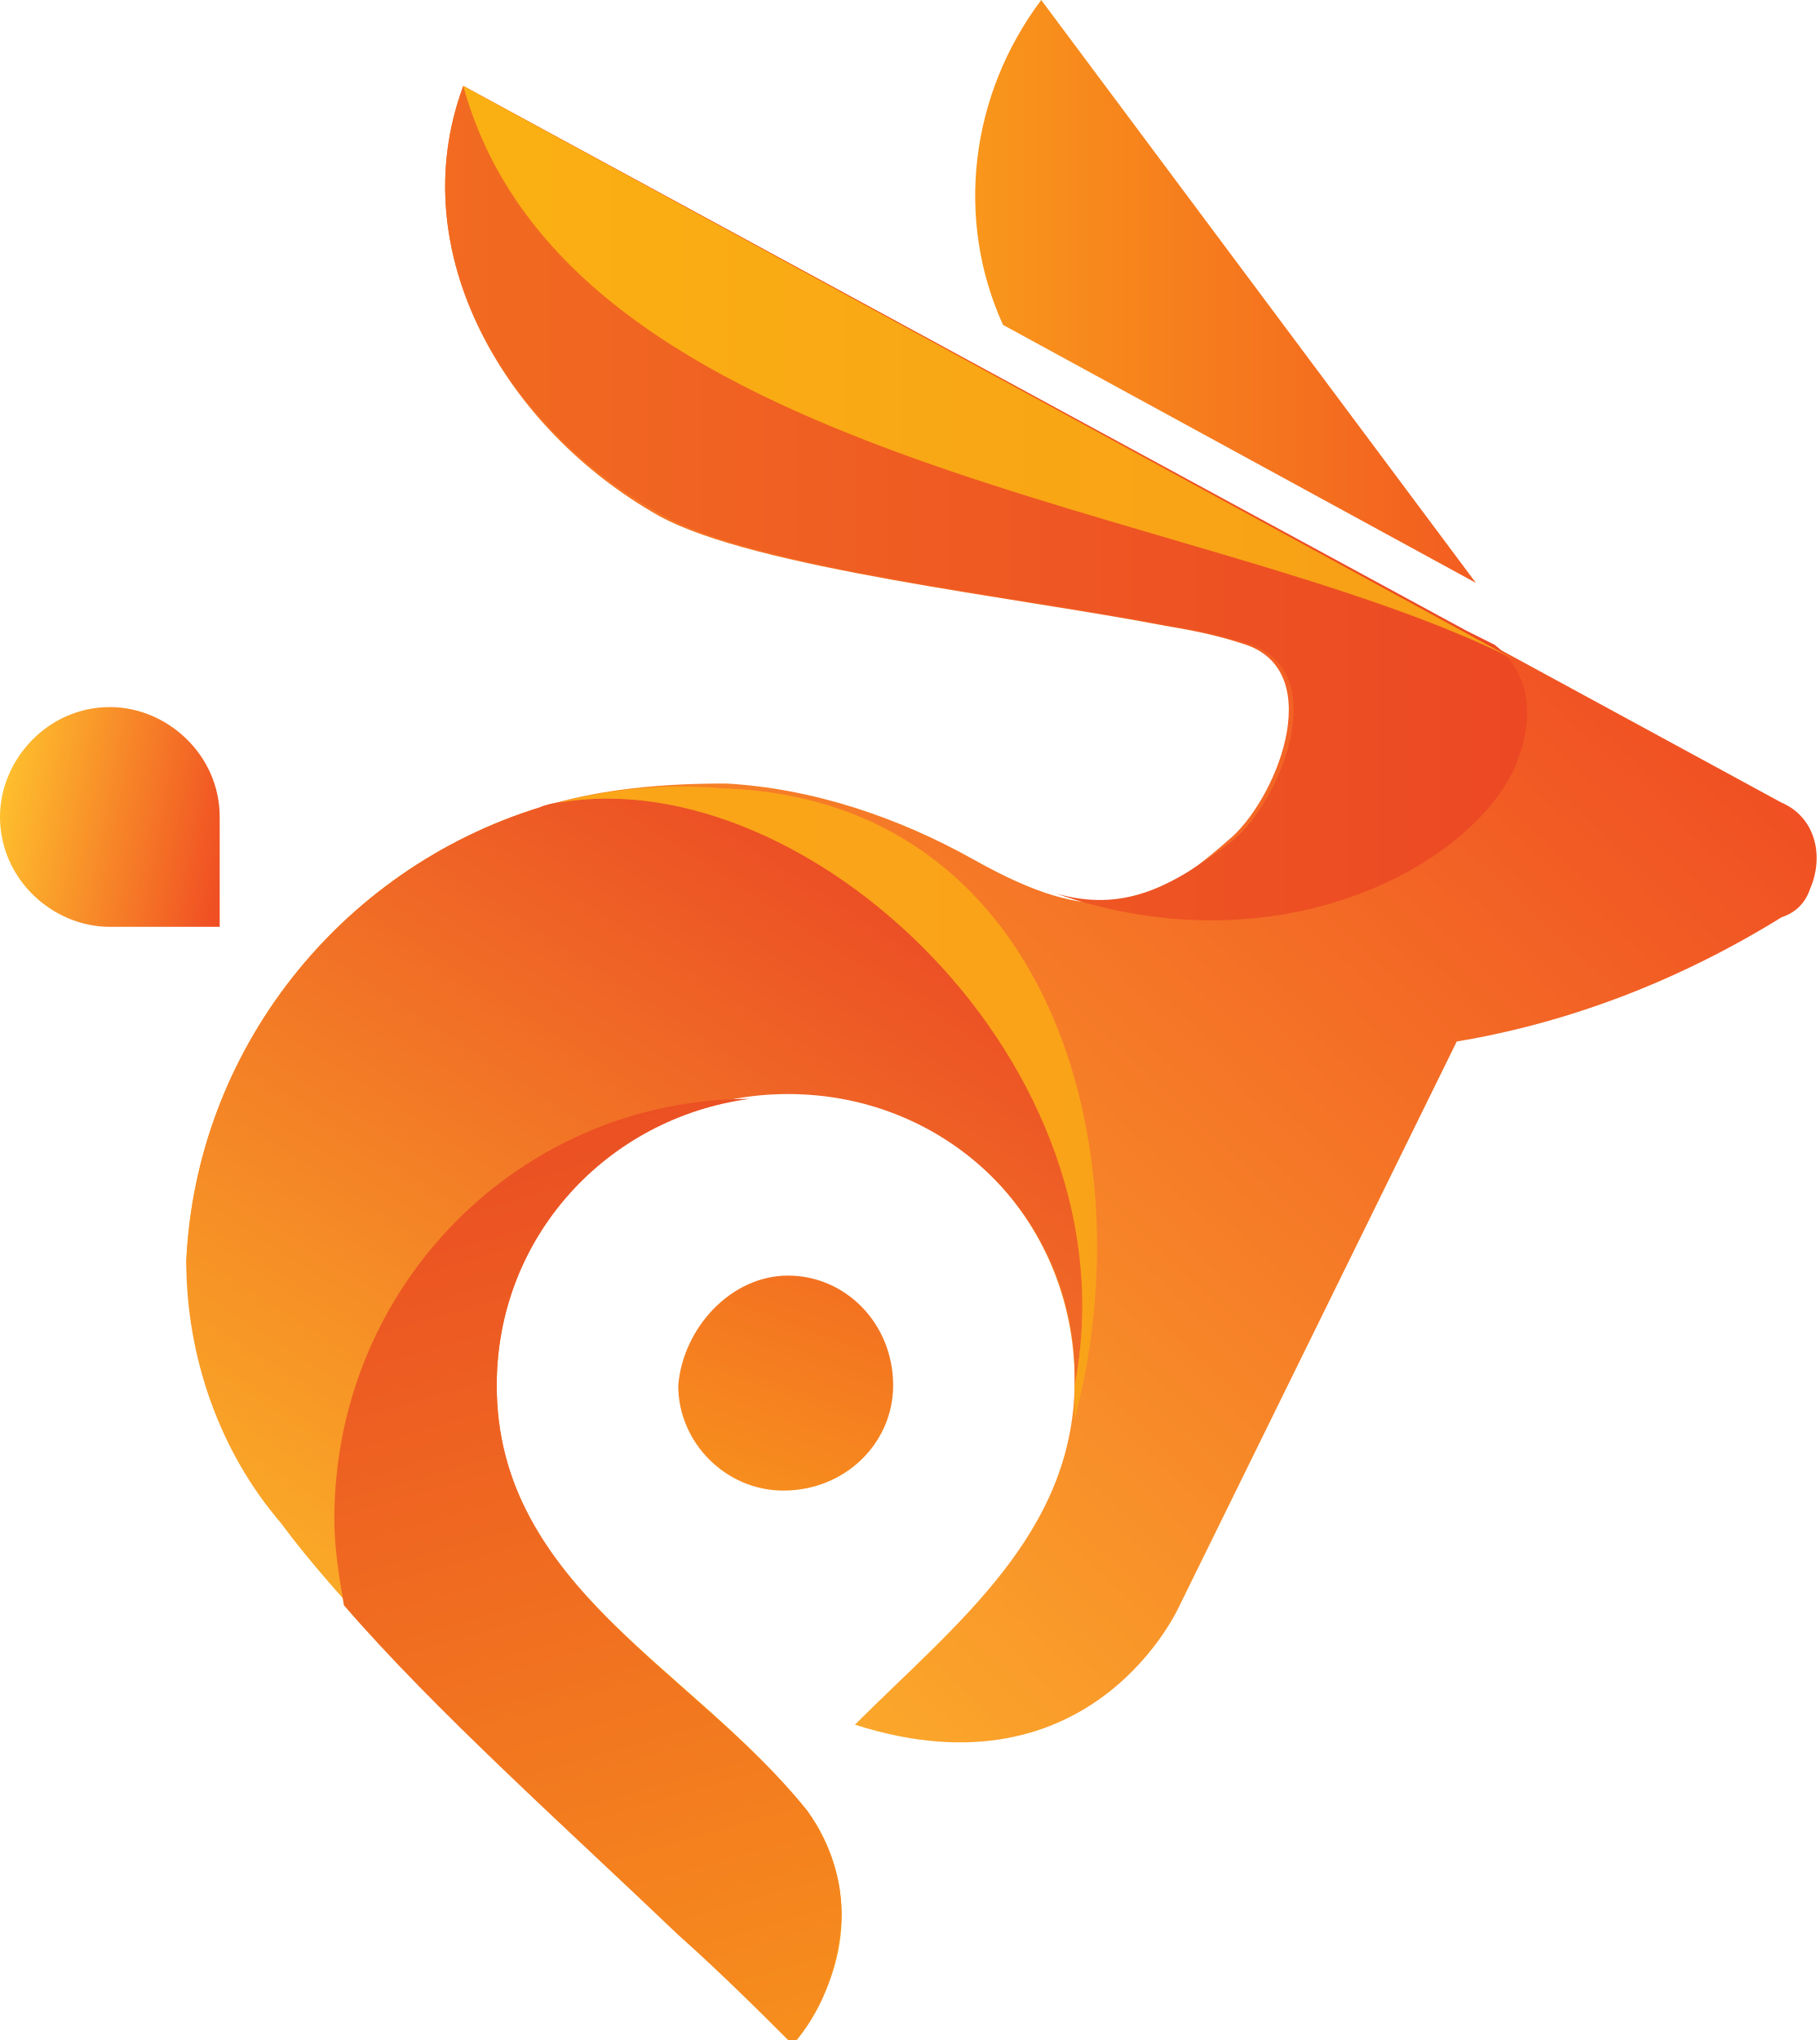
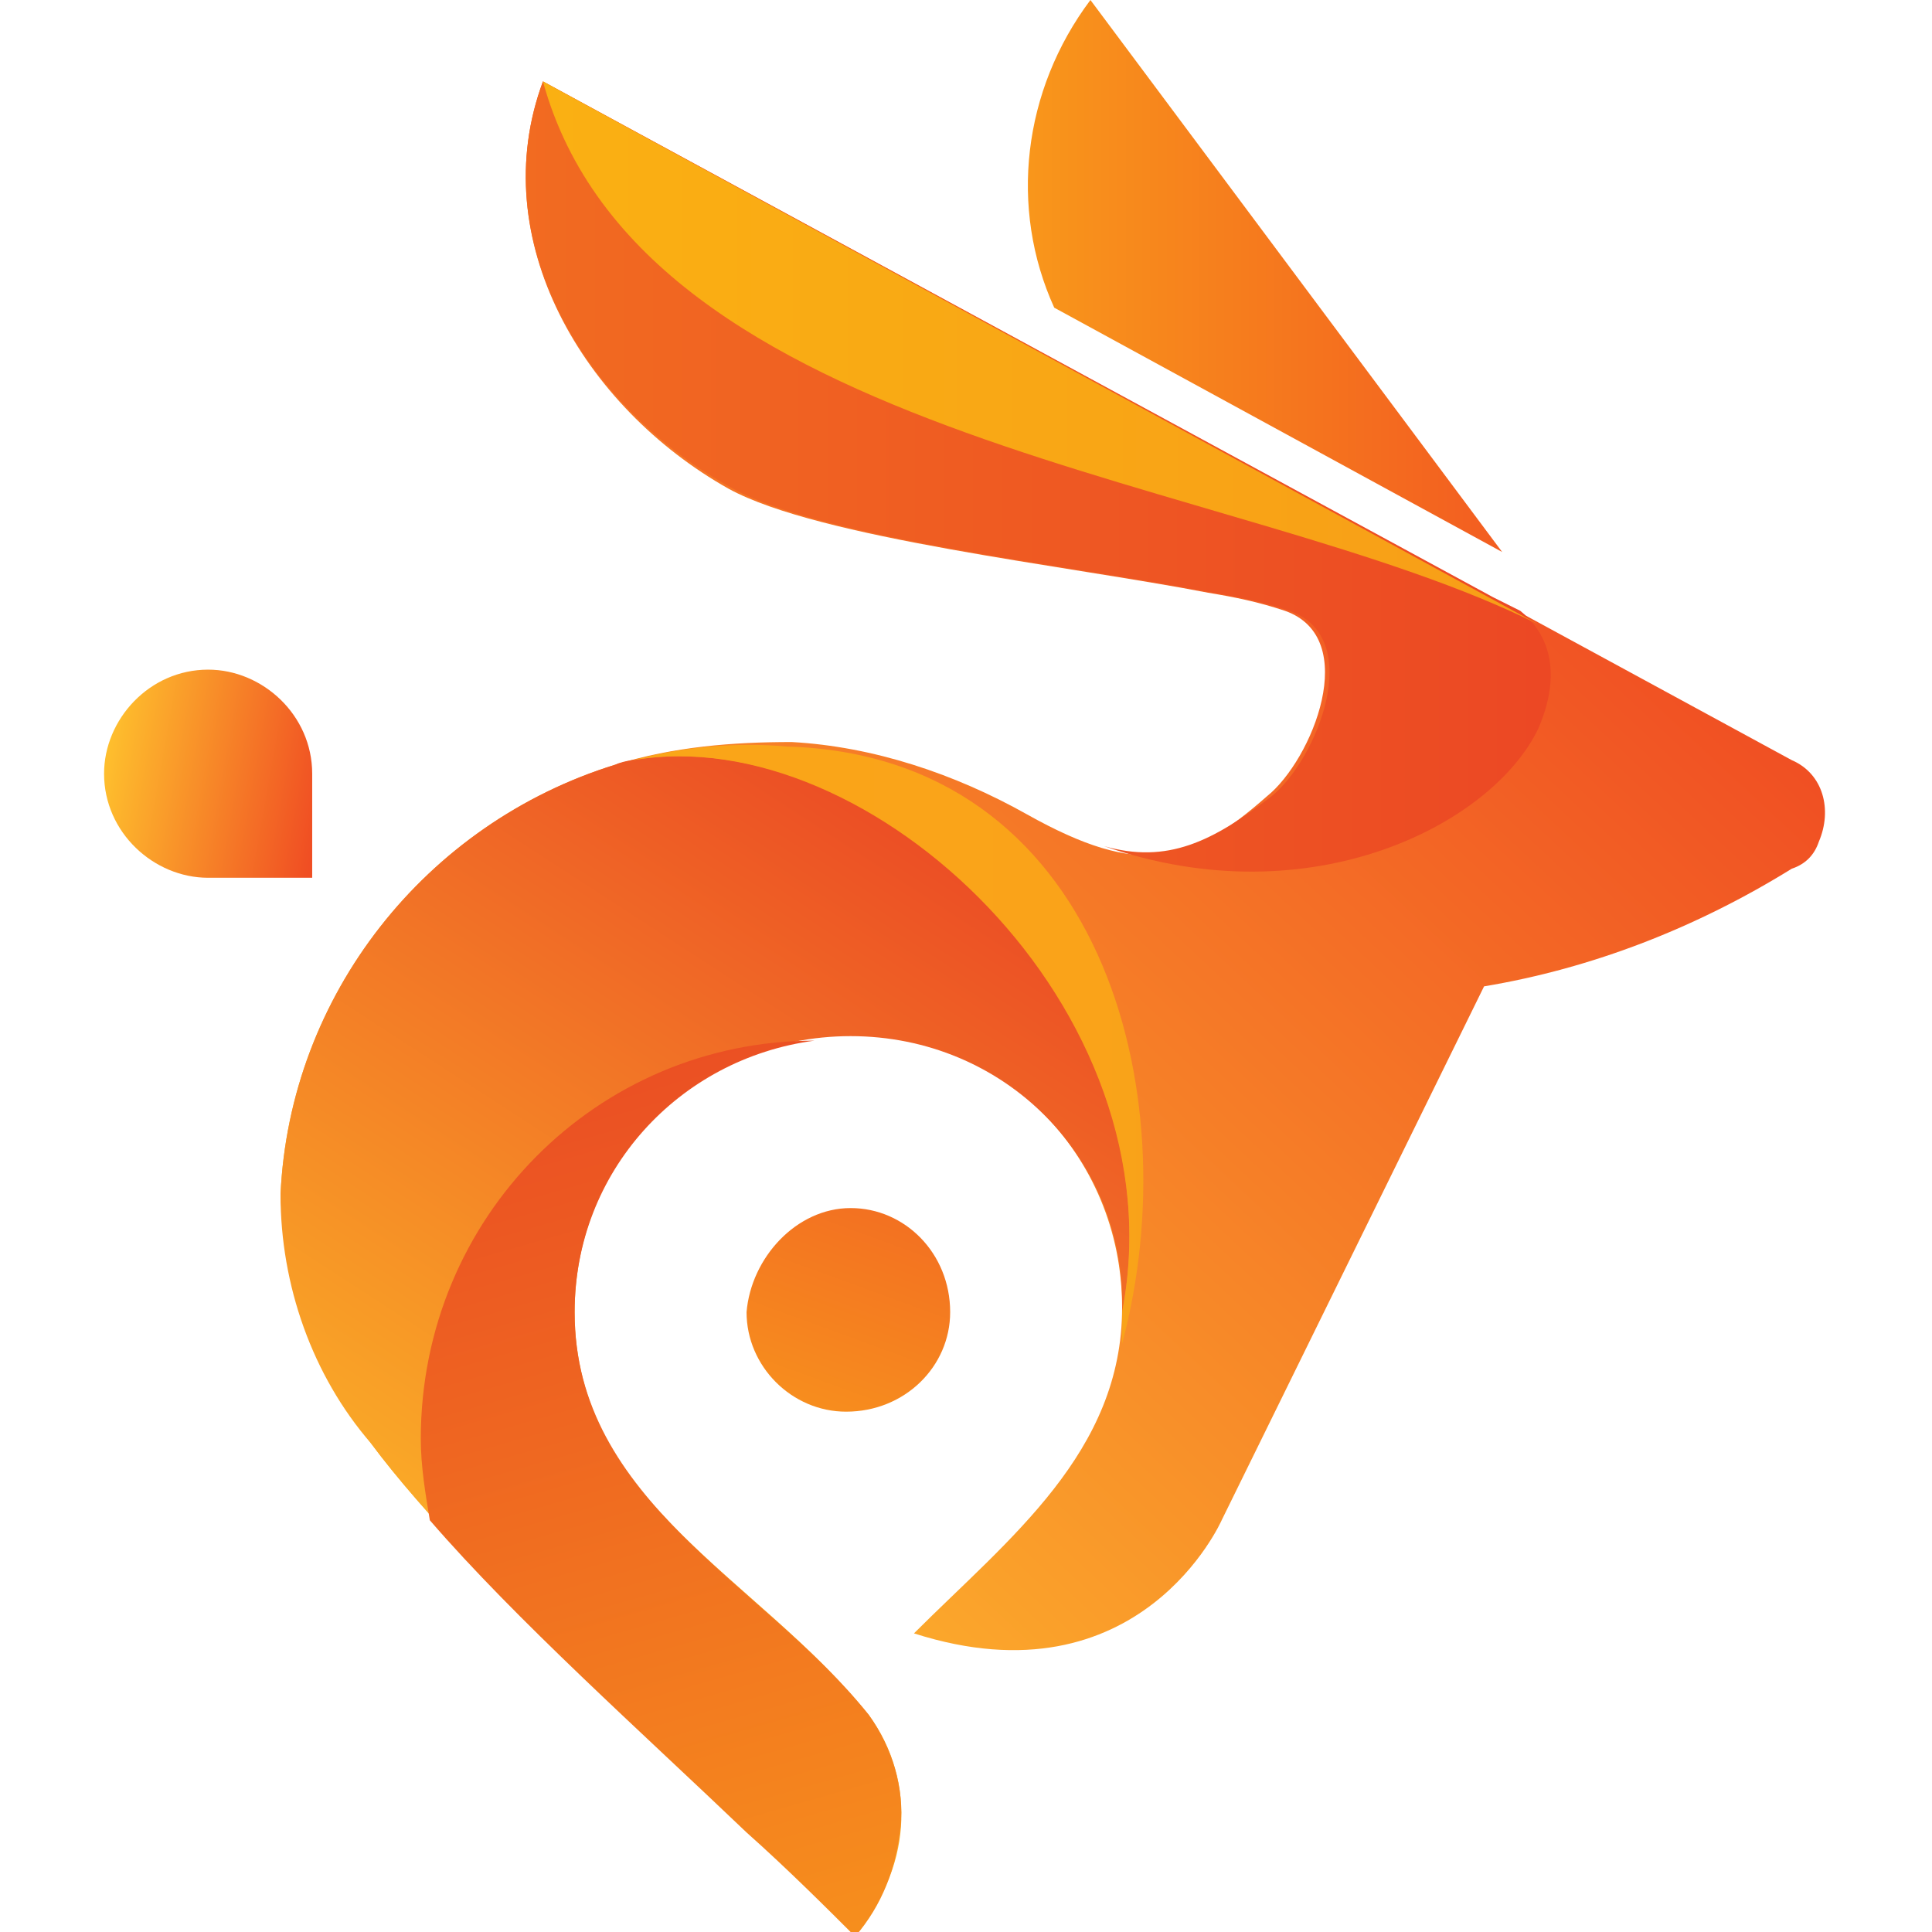
- <svg xmlns="http://www.w3.org/2000/svg" version="1.1" id="Layer_1" x="0px" y="0px" viewBox="0 0 38.1 42.7" style="enable-background:new 0 0 38.1 42.7;" xml:space="preserve">
-   <style type="text/css">
-   .st0{fill-rule:evenodd;clip-rule:evenodd;fill:url(#SVGID_1_);}
- 	.st1{fill-rule:evenodd;clip-rule:evenodd;fill:url(#SVGID_2_);}
- 	.st2{fill-rule:evenodd;clip-rule:evenodd;fill:url(#SVGID_3_);}
- 	.st3{fill-rule:evenodd;clip-rule:evenodd;fill:url(#SVGID_4_);}
- 	.st4{fill-rule:evenodd;clip-rule:evenodd;fill:url(#SVGID_5_);}
- 	.st5{fill-rule:evenodd;clip-rule:evenodd;fill:url(#SVGID_6_);}
- 	.st6{fill-rule:evenodd;clip-rule:evenodd;fill:url(#SVGID_7_);}
- 	.st7{fill-rule:evenodd;clip-rule:evenodd;fill:url(#SVGID_8_);}
- 	.st8{fill-rule:evenodd;clip-rule:evenodd;fill:url(#SVGID_9_);}
-  </style>
-   <g id="Layer_2_1_">
-     <g id="Layer_1-2">
-       <linearGradient id="SVGID_1_" gradientUnits="userSpaceOnUse" x1="16.85" y1="37.895" x2="36.49" y2="37.895" gradientTransform="matrix(1 0 0 -1 4.903450e-08 44)">
-         <stop offset="0" style="stop-color:#FBAA19">
-     </stop>
-         <stop offset="1" style="stop-color:#EF3E23">
-     </stop>
+ <svg xmlns="http://www.w3.org/2000/svg" width="200" height="200" x="0" y="0" viewBox="0 0 38.1 42.7">
+   <g>
+     <g>
+       <linearGradient id="a" x1="16.85" x2="36.49" y1="37.895" y2="37.895" gradientTransform="matrix(1 0 0 -1 0 44)" gradientUnits="userSpaceOnUse">
+         <stop offset="0" style="stop-color:#fbaa19" />
+         <stop offset="1" style="stop-color:#ef3e23" />
      </linearGradient>
-       <path class="st0" d="M21,6.8l9.9,5.4L21.8,0C20.3,2,20,4.6,21,6.8z">
-    </path>
-       <linearGradient id="SVGID_2_" gradientUnits="userSpaceOnUse" x1="15.771" y1="12.919" x2="17.311" y2="17.129" gradientTransform="matrix(1 0 0 -1 4.903450e-08 44)">
-         <stop offset="0" style="stop-color:#F78D1E">
-     </stop>
-         <stop offset="1" style="stop-color:#F37121">
-     </stop>
+       <path d="m21 6.8 9.9 5.4L21.8 0C20.3 2 20 4.6 21 6.8" style="fill-rule:evenodd;clip-rule:evenodd;fill:url(#a)" />
+       <linearGradient id="b" x1="15.771" x2="17.311" y1="12.919" y2="17.129" gradientTransform="matrix(1 0 0 -1 0 44)" gradientUnits="userSpaceOnUse">
+         <stop offset="0" style="stop-color:#f78d1e" />
+         <stop offset="1" style="stop-color:#f37121" />
      </linearGradient>
-       <path class="st1" d="M16.5,26.7c1.2,0,2.2,1,2.2,2.3c0,1.2-1,2.2-2.3,2.2c-1.2,0-2.2-1-2.2-2.2C14.3,27.8,15.3,26.7,16.5,26.7    C16.5,26.7,16.5,26.7,16.5,26.7z">
-    </path>
-       <linearGradient id="SVGID_3_" gradientUnits="userSpaceOnUse" x1="3.56" y1="11.47" x2="27.49" y2="37.12" gradientTransform="matrix(1 0 0 -1 4.903450e-08 44)">
-         <stop offset="0" style="stop-color:#FEBE2D">
-     </stop>
-         <stop offset="1" style="stop-color:#F04E23">
-     </stop>
+       <path d="M16.5 26.7c1.2 0 2.2 1 2.2 2.3 0 1.2-1 2.2-2.3 2.2-1.2 0-2.2-1-2.2-2.2.1-1.2 1.1-2.3 2.3-2.3" style="fill-rule:evenodd;clip-rule:evenodd;fill:url(#b)" />
+       <linearGradient id="c" x1="3.56" x2="27.49" y1="11.47" y2="37.12" gradientTransform="matrix(1 0 0 -1 0 44)" gradientUnits="userSpaceOnUse">
+         <stop offset="0" style="stop-color:#febe2d" />
+         <stop offset="1" style="stop-color:#f04e23" />
      </linearGradient>
-       <path class="st2" d="M9.7,1.8l27.6,15c0.7,0.3,0.9,1.1,0.6,1.8c-0.1,0.3-0.3,0.5-0.6,0.6c-2.1,1.3-4.4,2.2-6.8,2.6l-5.8,11.8    c0,0-1.8,4.1-6.8,2.5c2.1-2.1,4.6-4,4.6-7.2c0-3.4-2.7-6.1-6.1-6.1s-6.1,2.7-6.1,6.1l0,0c0,4.2,4.2,6,6.5,8.9    c1,1.5,0.9,3.5-0.3,4.8C13.7,39.8,8.2,35,5.9,31.9c-1.2-1.6-1.9-3.5-2-5.5c0.2-4.4,3.2-8.2,7.4-9.5c1.3-0.4,2.6-0.5,3.9-0.5    c1.8,0.1,3.6,0.7,5.2,1.6c2.5,1.4,3.6,1.1,5.3-0.4c1-0.8,2.1-3.5,0.4-4.1c-0.6-0.2-1.1-0.3-1.7-0.4c-3.1-0.6-8.6-1.2-10.6-2.3    C10.6,9,8.4,5.3,9.7,1.8z">
-    </path>
-       <linearGradient id="SVGID_4_" gradientUnits="userSpaceOnUse" x1="20.503" y1="26.439" x2="7.263" y2="6.059" gradientTransform="matrix(1 0 0 -1 4.903450e-08 44)">
-         <stop offset="0" style="stop-color:#EA4425">
-     </stop>
-         <stop offset="1" style="stop-color:#FDBB27">
-     </stop>
+       <path d="m9.7 1.8 27.6 15c.7.3.9 1.1.6 1.8q-.15.45-.6.6c-2.1 1.3-4.4 2.2-6.8 2.6l-5.8 11.8s-1.8 4.1-6.8 2.5c2.1-2.1 4.6-4 4.6-7.2 0-3.4-2.7-6.1-6.1-6.1s-6.1 2.7-6.1 6.1c0 4.2 4.2 6 6.5 8.9 1 1.5.9 3.5-.3 4.8-2.8-2.8-8.3-7.6-10.6-10.7-1.2-1.6-1.9-3.5-2-5.5.2-4.4 3.2-8.2 7.4-9.5 1.3-.4 2.6-.5 3.9-.5 1.8.1 3.6.7 5.2 1.6 2.5 1.4 3.6 1.1 5.3-.4 1-.8 2.1-3.5.4-4.1-.6-.2-1.1-.3-1.7-.4-3.1-.6-8.6-1.2-10.6-2.3-3.2-1.8-5.4-5.5-4.1-9" style="fill-rule:evenodd;clip-rule:evenodd;fill:url(#c)" />
+       <linearGradient id="d" x1="20.503" x2="7.263" y1="26.439" y2="6.059" gradientTransform="matrix(1 0 0 -1 0 44)" gradientUnits="userSpaceOnUse">
+         <stop offset="0" style="stop-color:#ea4425" />
+         <stop offset="1" style="stop-color:#fdbb27" />
      </linearGradient>
-       <path class="st3" d="M22.5,29.4L22.5,29.4z M22.5,29c1.3-6.7-5.5-13.1-10.8-12.2l0.4-0.1c-0.3,0.1-0.6,0.1-0.8,0.2    c-4.2,1.3-7.2,5.1-7.4,9.5c0,2,0.7,4,2,5.5c2.3,3.1,7.8,7.9,10.7,10.8c1.2-1.3,1.4-3.3,0.3-4.8c-2.4-2.9-6.5-4.7-6.5-8.9    c0-3.4,2.7-6.1,6.1-6.1C19.9,22.9,22.6,25.6,22.5,29L22.5,29z">
-    </path>
-       <linearGradient id="SVGID_5_" gradientUnits="userSpaceOnUse" x1="0.24" y1="33.428" x2="42.04" y2="33.428" gradientTransform="matrix(1 0 0 -1 4.903450e-08 44)">
-         <stop offset="0" style="stop-color:#F47920">
-     </stop>
-         <stop offset="1" style="stop-color:#E93825">
-     </stop>
+       <path d="M22.5 29c1.3-6.7-5.5-13.1-10.8-12.2l.4-.1c-.3.1-.6.1-.8.2-4.2 1.3-7.2 5.1-7.4 9.5 0 2 .7 4 2 5.5 2.3 3.1 7.8 7.9 10.7 10.8 1.2-1.3 1.4-3.3.3-4.8-2.4-2.9-6.5-4.7-6.5-8.9 0-3.4 2.7-6.1 6.1-6.1s6.1 2.7 6 6.1" style="fill-rule:evenodd;clip-rule:evenodd;fill:url(#d)" />
+       <linearGradient id="e" x1=".24" x2="42.04" y1="33.428" y2="33.428" gradientTransform="matrix(1 0 0 -1 0 44)" gradientUnits="userSpaceOnUse">
+         <stop offset="0" style="stop-color:#f47920" />
+         <stop offset="1" style="stop-color:#e93825" />
      </linearGradient>
-       <path class="st4" d="M9.7,1.8l21,11.4l0,0l0.6,0.3c0.5,0.4,1,1.2,0.4,2.6c-1,2.1-5,4.2-9.6,2.6c1.4,0.4,2.4-0.1,3.7-1.1    c1-0.8,2.1-3.5,0.4-4.1c-0.6-0.2-1.1-0.3-1.7-0.4c-3.1-0.6-8.6-1.2-10.6-2.3C10.6,9,8.4,5.3,9.7,1.8z">
-    </path>
-       <linearGradient id="SVGID_6_" gradientUnits="userSpaceOnUse" x1="-21.84" y1="36.21" x2="63.21" y2="36.21" gradientTransform="matrix(1 0 0 -1 4.903450e-08 44)">
-         <stop offset="0" style="stop-color:#FDCA0B">
-     </stop>
-         <stop offset="1" style="stop-color:#F5841F">
-     </stop>
+       <path d="m9.7 1.8 21 11.4.6.3c.5.4 1 1.2.4 2.6-1 2.1-5 4.2-9.6 2.6 1.4.4 2.4-.1 3.7-1.1 1-.8 2.1-3.5.4-4.1-.6-.2-1.1-.3-1.7-.4-3.1-.6-8.6-1.2-10.6-2.3-3.3-1.8-5.5-5.5-4.2-9" style="fill-rule:evenodd;clip-rule:evenodd;fill:url(#e)" />
+       <linearGradient id="f" x1="-21.84" x2="63.21" y1="36.21" y2="36.21" gradientTransform="matrix(1 0 0 -1 0 44)" gradientUnits="userSpaceOnUse">
+         <stop offset="0" style="stop-color:#fdca0b" />
+         <stop offset="1" style="stop-color:#f5841f" />
      </linearGradient>
-       <path class="st5" d="M9.7,1.8c2.2,8,15.4,8.7,22,12L9.7,1.8z">
-    </path>
-       <linearGradient id="SVGID_7_" gradientUnits="userSpaceOnUse" x1="8.545" y1="25.931" x2="17.395" y2="-4.939" gradientTransform="matrix(1 0 0 -1 4.903450e-08 44)">
-         <stop offset="0" style="stop-color:#E73C25">
-     </stop>
-         <stop offset="1" style="stop-color:#FAA21B">
-     </stop>
+       <path d="M9.7 1.8c2.2 8 15.4 8.7 22 12z" style="fill-rule:evenodd;clip-rule:evenodd;fill:url(#f)" />
+       <linearGradient id="g" x1="8.545" x2="17.395" y1="25.931" y2="-4.939" gradientTransform="matrix(1 0 0 -1 0 44)" gradientUnits="userSpaceOnUse">
+         <stop offset="0" style="stop-color:#e73c25" />
+         <stop offset="1" style="stop-color:#faa21b" />
      </linearGradient>
-       <path class="st6" d="M16.9,37.9c-2.3-2.9-6.5-4.7-6.5-8.9c0-3.1,2.3-5.6,5.3-6C10.9,23,7,26.9,7,31.8c0,0.6,0.1,1.2,0.2,1.8    c1.9,2.2,4.7,4.7,7,6.9c0.9,0.8,1.8,1.7,2.4,2.3c0.6-0.7,0.9-1.5,1-2.4l0,0C17.7,39.5,17.4,38.6,16.9,37.9z">
-    </path>
-       <linearGradient id="SVGID_8_" gradientUnits="userSpaceOnUse" x1="-51.37" y1="20.92" x2="74.88" y2="20.92" gradientTransform="matrix(1 0 0 -1 4.903450e-08 44)">
-         <stop offset="0" style="stop-color:#FDBA12">
-     </stop>
-         <stop offset="1" style="stop-color:#F7921E">
-     </stop>
+       <path d="M16.9 37.9c-2.3-2.9-6.5-4.7-6.5-8.9 0-3.1 2.3-5.6 5.3-6-4.8 0-8.7 3.9-8.7 8.8 0 .6.1 1.2.2 1.8 1.9 2.2 4.7 4.7 7 6.9.9.8 1.8 1.7 2.4 2.3.6-.7.9-1.5 1-2.4s-.2-1.8-.7-2.5" style="fill-rule:evenodd;clip-rule:evenodd;fill:url(#g)" />
+       <linearGradient id="h" x1="-51.37" x2="74.88" y1="20.92" y2="20.92" gradientTransform="matrix(1 0 0 -1 0 44)" gradientUnits="userSpaceOnUse">
+         <stop offset="0" style="stop-color:#fdba12" />
+         <stop offset="1" style="stop-color:#f7921e" />
      </linearGradient>
-       <path class="st7" d="M22.5,29.7c0-0.2,0-0.5,0-0.7c1.3-6.7-5.6-13.1-10.8-12.2c1.1-0.3,2.3-0.4,3.4-0.3C22,16.7,24,24.1,22.5,29.7    z">
-    </path>
-       <linearGradient id="SVGID_9_" gradientUnits="userSpaceOnUse" x1="8.023048e-02" y1="27.281" x2="4.81" y2="26.441" gradientTransform="matrix(1 0 0 -1 4.903450e-08 44)">
-         <stop offset="0" style="stop-color:#FEBE2D">
-     </stop>
-         <stop offset="1" style="stop-color:#F04E23">
-     </stop>
+       <path d="M22.5 29.7V29c1.3-6.7-5.6-13.1-10.8-12.2 1.1-.3 2.3-.4 3.4-.3 6.9.2 8.9 7.6 7.4 13.2" style="fill-rule:evenodd;clip-rule:evenodd;fill:url(#h)" />
+       <linearGradient id="i" x1=".08" x2="4.81" y1="27.281" y2="26.441" gradientTransform="matrix(1 0 0 -1 0 44)" gradientUnits="userSpaceOnUse">
+         <stop offset="0" style="stop-color:#febe2d" />
+         <stop offset="1" style="stop-color:#f04e23" />
      </linearGradient>
-       <path class="st8" d="M2.3,14.8L2.3,14.8c1.2,0,2.3,1,2.3,2.3v2.3H2.3c-1.2,0-2.3-1-2.3-2.3c0,0,0,0,0,0l0,0    C0,15.9,1,14.8,2.3,14.8z">
-    </path>
+       <path d="M2.3 14.8c1.2 0 2.3 1 2.3 2.3v2.3H2.3c-1.2 0-2.3-1-2.3-2.3 0-1.2 1-2.3 2.3-2.3" style="fill-rule:evenodd;clip-rule:evenodd;fill:url(#i)" />
    </g>
  </g>
</svg>
